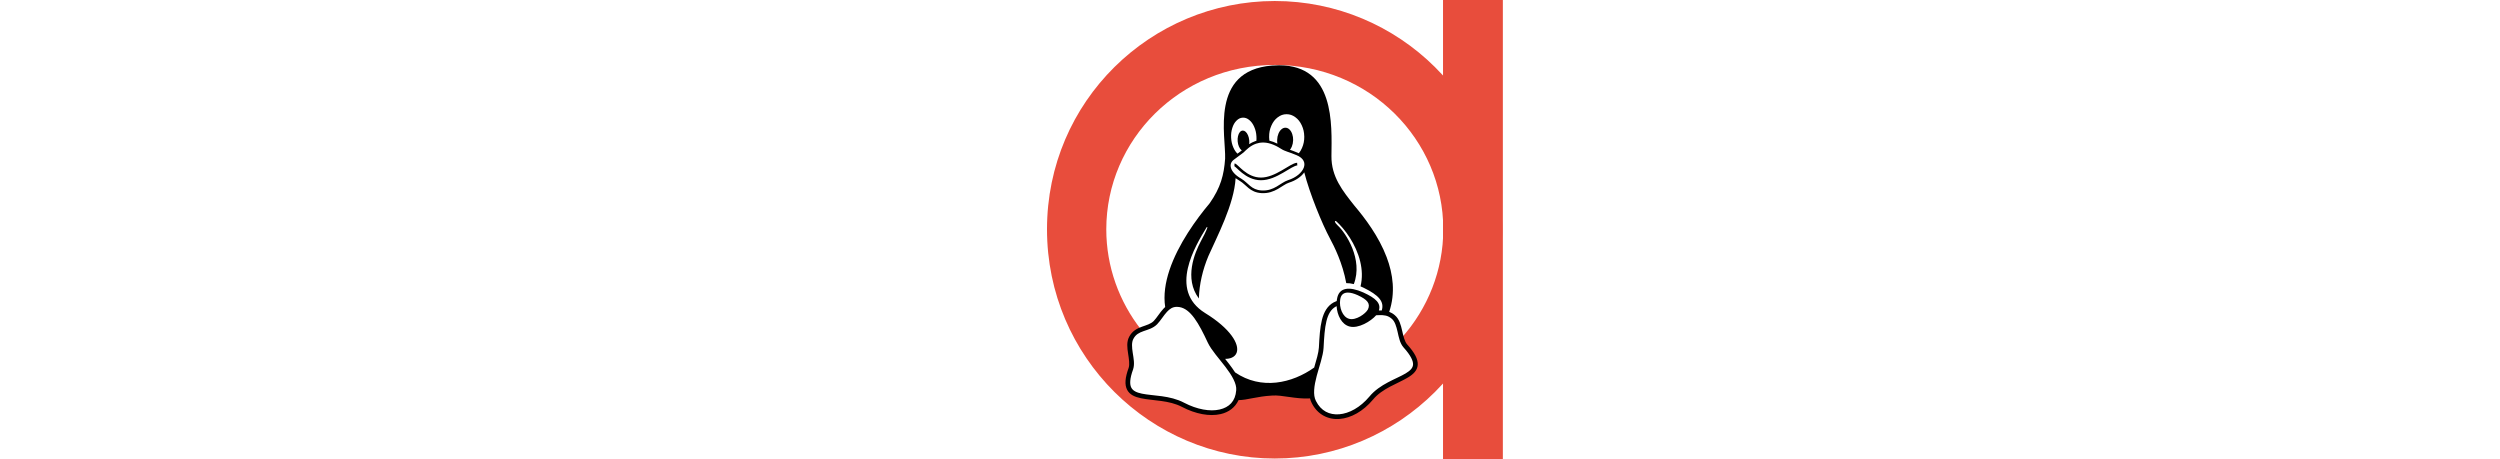
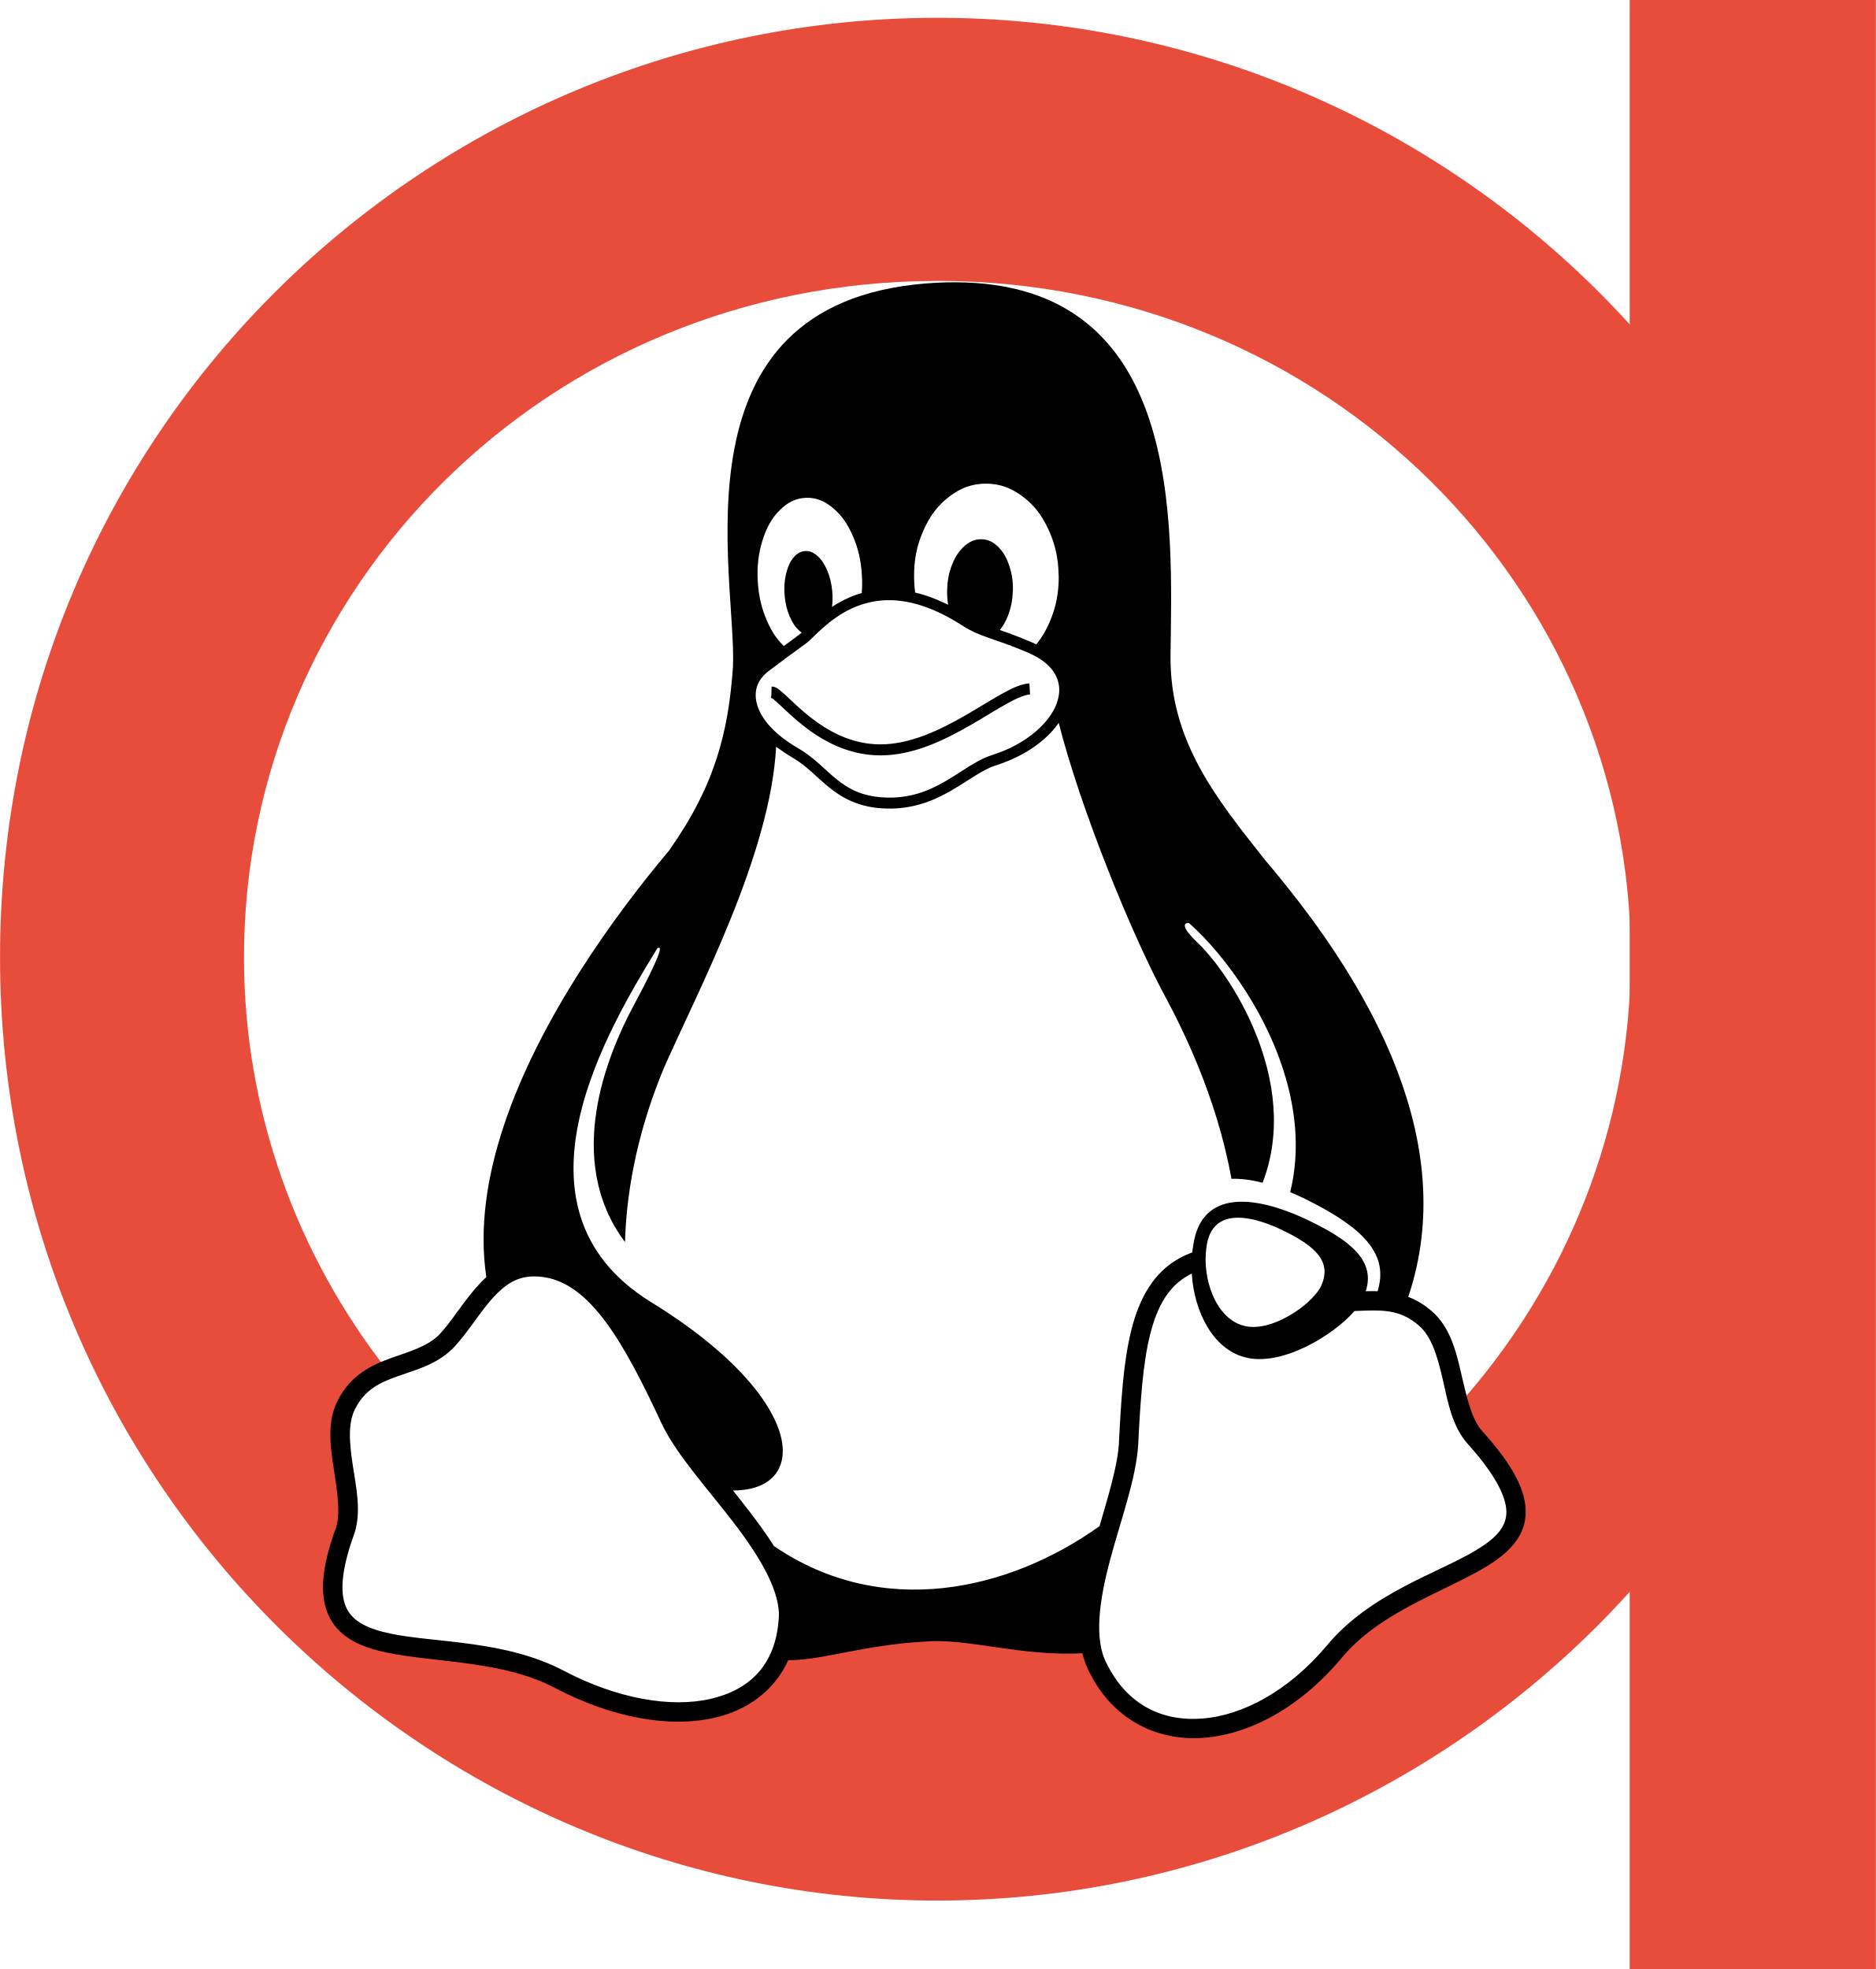
- <svg xmlns="http://www.w3.org/2000/svg" xmlns:ns1="http://www.openswatchbook.org/uri/2009/osb" width="218" height="40" id="svg2985" version="1.1" enable-background="new">
+ <svg xmlns="http://www.w3.org/2000/svg" xmlns:ns1="http://www.openswatchbook.org/uri/2009/osb" width="39.75" height="41.722" id="svg2985" version="1.1" style="enable-background:new">
  <defs id="defs2987">
    <linearGradient id="linearGradient3773" ns1:paint="solid">
      <stop style="stop-color:#ff0000;stop-opacity:1;" offset="0" id="stop3775" />
    </linearGradient>
-     <filter id="filter3923" x="0" y="0" width="1" height="1" color-interpolation-filters="sRGB">
-       <feColorMatrix id="feColorMatrix3925" type="saturate" values="0" />
-     </filter>
-     <filter id="filter3987" x="0" y="0" width="1" height="1" color-interpolation-filters="sRGB">
-       <feColorMatrix id="feColorMatrix3989" type="saturate" values="0" />
-     </filter>
  </defs>
-   <g id="layer1" transform="translate(0,-20)">
+   <g id="layer1" transform="translate(-91.29812,-19.71084)">
    <path style="fill:none;fill-opacity:0;stroke:none" d="m 104.854,35.665 c -0.416,-0.082 -0.821,-0.227 -1.527,-0.547 -0.807,-0.366 -1.301,-0.495 -2.493,-0.65 -1.616,-0.21 -1.932,-0.311 -2.131,-0.68 -0.132,-0.246 -0.1,-0.794 0.088,-1.475 l 0.14,-0.51 -0.108,-0.885 c -0.089,-0.726 -0.095,-0.928 -0.035,-1.128 0.087,-0.29 0.416,-0.672 0.668,-0.777 0.176,-0.073 0.189,-0.067 0.398,0.188 0.409,0.497 1.847,1.888 2.327,2.251 1.578,1.195 3.465,2.12 5.298,2.599 l 0.262,0.068 -0.04,0.251 c -0.091,0.571 -0.538,1.047 -1.164,1.242 -0.408,0.127 -1.183,0.151 -1.683,0.053 l 0,0 z" id="path3009" transform="translate(0,20)" />
  </g>
-   <g id="layer5" style="display:inline">
-     <g id="g3799" transform="matrix(1.000053,0,0,1.000053,-17.98705,-19.65189)" style="stroke-width:5.467;stroke-miterlimit:4;stroke-dasharray:none;fill:#e84d3c;fill-opacity:1">
-       <path style="font-size:medium;font-style:normal;font-variant:normal;font-weight:normal;font-stretch:normal;text-indent:0;text-align:start;text-decoration:none;line-height:normal;letter-spacing:normal;word-spacing:normal;text-transform:none;direction:ltr;block-progression:tb;writing-mode:lr-tb;text-anchor:start;baseline-shift:baseline;color:#000000;fill:#e84d3c;fill-opacity:1;stroke:none;stroke-width:5.539;marker:none;visibility:visible;display:inline;overflow:visible;enable-background:accumulate;font-family:Sans;-inkscape-font-specification:Sans" d="m 129.141,19.739 c -10.794,0 -19.861,8.718 -19.861,19.905 0,11.186 9.068,19.987 19.861,19.987 10.794,0 19.832,-8.801 19.832,-19.987 0,-11.186 -9.039,-19.905 -19.832,-19.905 z m 0,5.574 c 8.281,0 14.693,6.537 14.693,14.331 0,3.588 -1.359,6.916 -3.633,9.463 -0.416,0.466 0.247,0.245 0.238,0.506 -0.008,0.219 0.521,0.822 0.393,0.644 -0.183,-0.255 0.393,0.503 0.529,0.744 0.1,0.178 0.052,0.77 -0.121,0.88 -0.227,0.144 -1.012,0.702 -1.248,0.834 -0.204,0.115 -1.295,0.689 -1.506,0.794 -0.185,0.092 -1.492,1.365 -1.641,1.51 -0.188,0.182 -1.728,0.914 -1.917,0.927 -0.286,0.019 -1.085,-0.009 -1.334,-0.161 -0.213,-0.13 -0.801,-0.74 -0.96,-1.04 -0.117,-0.221 -0.022,-1.134 -0.269,-1.08 -1.034,0.224 -2.112,0.342 -3.224,0.342 -0.994,0 -1.961,-0.095 -2.893,-0.275 -0.154,-0.03 0.006,0.297 -0.099,0.412 -0.709,0.781 -0.227,0.499 -1.085,1.118 -0.255,0.184 -1.286,0.318 -1.687,0.295 -0.287,-0.017 -1.263,-0.156 -1.526,-0.287 -0.183,-0.091 -1.106,-0.496 -1.443,-0.59 -0.162,-0.045 -2.239,-0.449 -2.742,-0.547 -0.618,-0.12 -1.268,-0.567 -1.277,-0.94 -0.011,-0.505 -0.024,-0.845 0.126,-1.292 0.08,-0.237 0.168,-1.019 0.058,-1.605 -0.118,-0.632 -0.241,-0.842 0.159,-1.369 0.196,-0.258 0.8,-0.472 0.756,-0.529 -1.915,-2.442 -3.039,-5.49 -3.039,-8.753 0,-7.794 6.412,-14.331 14.693,-14.331 z" id="path3001" />
+   <g id="layer5" style="display:inline" transform="translate(-91.29812,0.2891601)">
+     <g id="g3799" transform="matrix(1.000053,0,0,1.000053,-17.98705,-19.65189)" style="fill:#e84d3c;fill-opacity:1;stroke-width:5.467;stroke-miterlimit:4;stroke-dasharray:none">
+       <path style="color:#000000;font-style:normal;font-variant:normal;font-weight:normal;font-stretch:normal;font-size:medium;line-height:normal;font-family:Sans;-inkscape-font-specification:Sans;text-indent:0;text-align:start;text-decoration:none;text-decoration-line:none;letter-spacing:normal;word-spacing:normal;text-transform:none;direction:ltr;block-progression:tb;writing-mode:lr-tb;baseline-shift:baseline;text-anchor:start;display:inline;overflow:visible;visibility:visible;fill:#e84d3c;fill-opacity:1;stroke:none;stroke-width:5.539;marker:none;enable-background:accumulate" d="m 129.141,19.739 c -10.794,0 -19.861,8.718 -19.861,19.905 0,11.186 9.068,19.987 19.861,19.987 10.794,0 19.832,-8.801 19.832,-19.987 0,-11.186 -9.039,-19.905 -19.832,-19.905 z m 0,5.574 c 8.281,0 14.693,6.537 14.693,14.331 0,3.588 -1.359,6.916 -3.633,9.463 -0.416,0.466 0.247,0.245 0.238,0.506 -0.008,0.219 0.521,0.822 0.393,0.644 -0.183,-0.255 0.393,0.503 0.529,0.744 0.1,0.178 0.052,0.77 -0.121,0.88 -0.227,0.144 -1.012,0.702 -1.248,0.834 -0.204,0.115 -1.295,0.689 -1.506,0.794 -0.185,0.092 -1.492,1.365 -1.641,1.51 -0.188,0.182 -1.728,0.914 -1.917,0.927 -0.286,0.019 -1.085,-0.009 -1.334,-0.161 -0.213,-0.13 -0.801,-0.74 -0.96,-1.04 -0.117,-0.221 -0.022,-1.134 -0.269,-1.08 -1.034,0.224 -2.112,0.342 -3.224,0.342 -0.994,0 -1.961,-0.095 -2.893,-0.275 -0.154,-0.03 0.006,0.297 -0.099,0.412 -0.709,0.781 -0.227,0.499 -1.085,1.118 -0.255,0.184 -1.286,0.318 -1.687,0.295 -0.287,-0.017 -1.263,-0.156 -1.526,-0.287 -0.183,-0.091 -1.106,-0.496 -1.443,-0.59 -0.162,-0.045 -2.239,-0.449 -2.742,-0.547 -0.618,-0.12 -1.268,-0.567 -1.277,-0.94 -0.011,-0.505 -0.024,-0.845 0.126,-1.292 0.08,-0.237 0.168,-1.019 0.058,-1.605 -0.118,-0.632 -0.241,-0.842 0.159,-1.369 0.196,-0.258 0.8,-0.472 0.756,-0.529 -1.915,-2.442 -3.039,-5.49 -3.039,-8.753 0,-7.794 6.412,-14.331 14.693,-14.331 z" id="path3001" />
    </g>
-     <path style="fill:none;stroke:#e84d3c;stroke-width:5.217;stroke-linecap:butt;stroke-linejoin:miter;stroke-miterlimit:4;stroke-opacity:1;stroke-dasharray:none;fill-opacity:1" d="m 128.44,-0.289 0,41.722" id="path3797" />
+     <path style="fill:none;fill-opacity:1;stroke:#e84d3c;stroke-width:5.217;stroke-linecap:butt;stroke-linejoin:miter;stroke-miterlimit:4;stroke-dasharray:none;stroke-opacity:1" d="m 128.44,-0.289 0,41.722" id="path3797" />
  </g>
-   <g id="layer4">
+   <g id="layer4" transform="translate(-91.29812,0.2891601)">
    <g transform="matrix(0.03596323,0,0,0.03596323,96.86809,7.989858)" id="layer1-8">
-       <path id="path154" d="m 407.783,-63.886 c -5.509,-0.01 -11.255,0.221 -17.247,0.699 -151.44,12.196 -111.277,172.185 -113.525,225.76 -2.766,39.179 -10.709,70.055 -37.655,108.357 -31.657,37.646 -76.227,98.577 -97.341,162.004 -9.965,29.935 -14.707,60.446 -10.327,89.324 -1.372,1.228 -2.678,2.516 -3.92,3.841 -9.295,9.923 -16.162,21.946 -23.815,30.041 -7.149,7.132 -17.335,9.844 -28.529,13.86 -11.198,4.018 -23.492,9.941 -30.955,24.261 0,0 0,0.005 -0.005,0.007 -0.012,0.024 -0.025,0.046 -0.038,0.07 l 0,0 c -6.756,12.618 -4.747,27.149 -2.684,40.611 2.063,13.462 4.152,26.183 1.379,34.814 -8.862,24.223 -9.994,40.978 -3.755,53.132 6.252,12.179 19.107,17.555 33.635,20.589 29.057,6.069 68.409,4.561 99.422,20.998 l 2.666,-5.03 -2.638,5.045 c 33.201,17.359 66.861,23.524 93.715,17.39 19.47,-4.447 35.275,-16.04 43.392,-33.879 21.004,-0.103 44.053,-8.999 80.974,-11.032 25.047,-2.018 56.336,8.895 92.325,6.896 0.941,3.905 2.302,7.66 4.166,11.229 0.019,0.037 0.037,0.073 0.057,0.109 13.951,27.898 39.874,40.659 67.5,38.479 27.662,-2.183 57.073,-18.494 80.846,-46.786 l -4.358,-3.663 4.392,3.622 c 22.66,-27.476 60.272,-38.869 85.212,-53.911 12.47,-7.521 22.588,-16.939 23.37,-30.618 0.781,-13.672 -7.245,-28.993 -25.702,-49.481 0,0 -0.005,-0.005 -0.005,-0.005 -0.007,-0.009 -0.014,-0.017 -0.022,-0.025 -6.064,-6.853 -8.957,-19.554 -12.066,-33.08 -3.107,-13.518 -6.575,-28.099 -17.673,-37.549 l 0,0 c -0.022,-0.02 -0.045,-0.037 -0.067,-0.057 0,0 0,0 0,0 -4.417,-3.849 -9.007,-6.461 -13.629,-8.216 15.429,-45.76 9.376,-91.326 -6.199,-132.501 -19.115,-50.534 -52.487,-94.566 -77.974,-124.688 -28.528,-35.984 -56.431,-70.148 -55.882,-120.607 0.85,-77.011 8.471,-219.826 -127.046,-220.011 z m 18.346,118.643 c 7.69,0 14.257,2.254 21.004,7.151 6.854,4.974 11.791,11.201 15.77,19.897 3.906,8.475 5.785,16.765 5.969,26.603 0,0.258 0,0.479 0.074,0.737 0.074,10.096 -1.658,18.681 -5.49,27.451 -2.187,5.004 -4.698,9.204 -7.703,12.84 -1.02,-0.49 -2.08,-0.961 -3.179,-1.413 l 0,0 c -7.618,-3.263 -13.463,-5.34 -18.334,-7.03 1.766,-2.122 3.236,-4.64 4.529,-7.786 1.953,-4.753 2.911,-9.396 3.095,-14.923 0,-0.221 0.074,-0.405 0.074,-0.663 0.111,-5.306 -0.59,-9.838 -2.137,-14.481 -1.621,-4.864 -3.685,-8.364 -6.669,-11.275 -2.985,-2.911 -5.969,-4.237 -9.543,-4.348 -0.168,-0.01 -0.335,-0.01 -0.5,-0.01 -3.362,0.01 -6.281,1.163 -9.302,3.692 -3.169,2.653 -5.527,6.043 -7.48,10.759 -1.953,4.716 -2.911,9.396 -3.095,14.96 -0.037,0.221 -0.037,0.405 -0.037,0.626 -0.064,3.058 0.131,5.86 0.602,8.581 -6.879,-3.428 -13.362,-5.765 -19.446,-7.213 -0.347,-2.631 -0.547,-5.346 -0.611,-8.185 l 0,-0.774 c -0.111,-10.059 1.548,-18.681 5.417,-27.451 3.869,-8.77 8.659,-15.07 15.402,-20.192 6.743,-5.122 13.375,-7.48 21.224,-7.554 0.123,0 0.245,0 0.367,0 z m -105.251,8.333 c 5.101,0.012 9.666,1.716 14.388,5.487 5.122,4.09 8.991,9.322 12.233,16.692 3.243,7.369 4.974,14.739 5.453,23.435 l 0,0.073 c 0.232,3.652 0.204,7.09 -0.084,10.419 -1.009,0.287 -1.998,0.597 -2.966,0.93 -5.5,1.893 -10.348,4.474 -14.573,7.263 0.413,-2.918 0.475,-5.879 0.158,-9.181 -0.037,-0.184 -0.037,-0.332 -0.037,-0.516 -0.442,-4.385 -1.363,-8.069 -2.911,-11.791 -1.658,-3.869 -3.5,-6.596 -5.932,-8.696 -2.204,-1.903 -4.286,-2.777 -6.577,-2.76 -0.237,0 -0.477,0.013 -0.718,0.033 -2.579,0.221 -4.716,1.474 -6.743,3.942 -2.027,2.469 -3.353,5.527 -4.311,9.58 -0.958,4.053 -1.216,8.033 -0.811,12.602 0,0.184 0.037,0.332 0.037,0.516 0.442,4.422 1.326,8.106 2.911,11.828 1.621,3.832 3.5,6.559 5.932,8.659 0.407,0.352 0.81,0.668 1.211,0.95 -2.53,1.947 -3.737,2.844 -5.81,4.367 -1.329,0.976 -2.913,2.137 -4.753,3.494 -4.013,-3.76 -7.144,-8.485 -9.882,-14.706 -3.243,-7.369 -4.974,-14.739 -5.49,-23.435 l 0,-0.073 c -0.479,-8.696 0.368,-16.176 2.764,-23.914 2.395,-7.738 5.601,-13.339 10.243,-17.945 4.643,-4.606 9.322,-6.927 14.96,-7.222 0.44,-0.024 0.877,-0.035 1.309,-0.033 z m 47.867,60.329 c 11.857,-0.046 26.124,3.841 43.397,14.947 10.61,6.9 18.866,7.476 37.876,15.618 l 0.023,0.01 0.023,0.009 c 9.147,3.753 14.515,8.645 17.138,13.796 2.623,5.151 2.687,10.737 0.492,16.613 -4.391,11.753 -18.406,24.121 -38.073,30.263 l -0.019,0.008 -0.018,0.008 c -9.59,3.116 -17.952,9.996 -27.81,15.633 -9.858,5.637 -21.013,10.184 -36.181,9.306 0,-8e-5 0,0 0,0 -12.913,-0.753 -20.632,-5.136 -27.611,-10.745 -6.98,-5.609 -13.062,-12.656 -21.968,-17.886 l -0.023,-0.014 -0.023,-0.014 c -14.346,-8.108 -22.177,-17.487 -24.636,-25.617 -2.458,-8.13 -0.151,-15.07 6.966,-20.404 8.002,-5.997 13.561,-10.076 17.264,-12.794 3.678,-2.699 5.209,-3.711 6.38,-4.836 0.006,-0.009 0.012,-0.013 0.018,-0.018 0,0 0.005,-0.009 0.005,-0.009 6.013,-5.691 15.597,-16.06 30.045,-21.034 4.973,-1.712 10.521,-2.816 16.732,-2.841 z m 82.91,49.035 c -5.117,0.305 -10.475,2.939 -16.715,6.423 -6.239,3.483 -13.256,7.939 -20.86,12.328 -15.208,8.776 -32.714,17.169 -50.112,17.169 -17.425,0 -31.346,-8.047 -41.788,-16.322 -5.221,-4.137 -9.53,-8.305 -12.972,-11.528 -1.721,-1.612 -3.214,-2.986 -4.607,-4.059 -1.393,-1.073 -2.526,-2.137 -4.857,-2.137 l -0.112,4.897 c -0.167,1.639 -0.338,1.588 -0.271,1.633 0.109,0.071 0.649,0.258 1.28,0.744 1.024,0.789 2.446,2.075 4.133,3.655 3.374,3.16 7.858,7.504 13.378,11.879 11.04,8.749 26.393,17.724 45.816,17.724 19.449,0 37.85,-9.091 53.354,-18.038 7.752,-4.474 14.792,-8.939 20.779,-12.281 5.987,-3.342 11.023,-5.438 13.94,-5.612 l -0.387,-6.473 z m 17.288,23.274 c 12.918,50.921 42.963,124.471 62.273,160.364 10.264,19.043 30.685,59.504 39.508,108.251 5.59,-0.171 11.746,0.641 18.338,2.327 23.068,-59.802 -19.561,-124.217 -39.054,-142.156 -7.87,-7.637 -8.248,-11.058 -4.347,-10.896 21.149,18.703 48.913,56.32 59.015,98.781 4.606,19.361 5.588,39.715 0.646,59.802 2.418,1.004 4.874,2.097 7.362,3.275 37.028,18.031 50.722,33.71 44.138,55.109 -2.169,-0.076 -4.302,-0.068 -6.383,-0.018 -0.194,0.005 -0.387,0.01 -0.58,0.015 5.362,-16.962 -6.517,-29.473 -38.17,-43.795 -32.831,-14.444 -58.992,-13.007 -63.413,16.286 -0.283,1.535 -0.511,3.099 -0.684,4.684 -2.453,0.852 -4.919,1.939 -7.391,3.292 -15.416,8.435 -23.83,23.741 -28.51,42.513 -4.676,18.757 -6.017,41.433 -7.307,66.924 0,0.005 0,0.009 0,0.013 -0.789,12.818 -6.058,30.154 -11.403,48.516 -53.781,38.363 -128.425,54.984 -191.8,11.733 -4.295,-6.794 -9.222,-13.526 -14.293,-20.165 -3.239,-4.24 -6.565,-8.454 -9.873,-12.609 6.506,0.005 12.036,-1.06 16.505,-3.087 5.558,-2.52 9.463,-6.568 11.395,-11.765 3.864,-10.393 -0.017,-25.055 -12.386,-41.797 -12.369,-16.741 -33.317,-35.636 -64.099,-54.514 0,0 -0.005,0 -0.005,-0.005 -22.614,-14.069 -35.261,-31.314 -41.181,-50.037 -5.92,-18.725 -5.09,-38.972 -0.527,-58.963 8.758,-38.371 31.26,-75.69 45.617,-99.11 3.865,-2.844 1.381,5.279 -14.535,34.835 -14.264,27.022 -40.931,89.384 -4.419,138.063 0.976,-34.642 9.249,-69.973 23.137,-103.021 20.23,-45.857 62.543,-125.378 65.904,-188.757 1.733,1.258 7.687,5.276 10.34,6.785 0.005,0.008 0.012,0.008 0.017,0.009 7.762,4.571 13.592,11.253 21.143,17.322 7.566,6.08 17.017,11.332 31.297,12.164 l 0,0 c 16.667,0.964 29.37,-4.198 39.777,-10.149 10.392,-5.942 18.693,-12.518 26.559,-15.085 0.012,-0.008 0.024,-0.008 0.035,-0.011 16.62,-5.197 29.834,-14.396 37.353,-25.125 z m 105.559,291.523 c 6.732,-0.031 14.886,2.213 23.812,6.206 24.024,11.091 31.541,20.597 24.982,34.562 -5.527,10.538 -29.183,27.303 -45.395,22.882 -16.544,-4.274 -24.614,-28.114 -21.924,-46.132 1.441,-12.235 8.361,-17.471 18.525,-17.518 z m -27.181,32.926 c 1.358,22.034 12.259,44.505 31.539,49.369 21.098,5.559 51.516,-12.543 64.359,-27.308 2.561,-0.102 5.065,-0.228 7.496,-0.287 11.266,-0.272 20.715,0.371 30.369,8.814 l 0.033,0.029 0.034,0.029 c 7.419,6.286 10.945,18.164 14.004,31.471 3.058,13.307 5.504,27.799 14.677,38.124 l 0.014,0.015 0.013,0.015 c 17.634,19.568 23.302,32.795 22.82,41.237 -0.483,8.442 -6.595,14.71 -17.882,21.517 -22.564,13.61 -62.545,25.444 -88.082,56.377 -22.174,26.388 -49.213,40.881 -73.026,42.761 -23.813,1.879 -44.358,-8.004 -56.47,-32.315 l -0.028,-0.055 -0.029,-0.054 c -7.514,-14.294 -4.384,-36.852 1.946,-60.646 6.33,-23.794 15.425,-48.226 16.642,-68.084 l 0,-0.031 0,-0.03 c 1.288,-25.443 2.712,-47.663 6.986,-64.807 4.274,-17.144 11.004,-28.755 22.928,-35.28 0.555,-0.304 1.107,-0.59 1.655,-0.861 z m -387.225,1.663 c 1.78,0.007 3.663,0.156 5.67,0.459 13.498,2.045 25.268,11.482 36.608,26.864 11.34,15.382 21.892,36.379 32.74,59.67 l 0.014,0.029 0.013,0.028 c 8.717,18.193 27.111,38.198 42.699,58.606 15.588,20.408 27.652,40.893 26.081,56.571 l -0.007,0.068 -0.005,0.068 c -2.032,26.741 -17.117,41.298 -40.272,46.587 -23.149,5.287 -54.531,0.017 -85.876,-16.365 -0.009,-0.005 -0.019,-0.009 -0.028,-0.015 -34.679,-18.367 -75.934,-16.543 -102.397,-22.07 -13.235,-2.764 -21.872,-6.92 -25.835,-14.642 -3.964,-7.722 -4.052,-21.193 4.371,-44.163 l 0.037,-0.101 0.033,-0.103 c 4.166,-12.85 1.083,-26.909 -0.94,-40.105 -2.022,-13.196 -3.012,-25.2 1.495,-33.566 l 0.021,-0.038 0.021,-0.039 c 5.769,-11.121 14.232,-15.096 24.735,-18.864 10.503,-3.768 22.957,-6.728 32.791,-16.583 l 0.051,-0.052 0.051,-0.053 c 9.092,-9.591 15.921,-21.614 23.914,-30.146 6.744,-7.2 13.493,-11.971 23.665,-12.042 0.118,0 0.236,0 0.355,0 z" style="font-size:medium;font-style:normal;font-variant:normal;font-weight:normal;font-stretch:normal;text-indent:0;text-align:start;text-decoration:none;line-height:normal;letter-spacing:normal;word-spacing:normal;text-transform:none;direction:ltr;block-progression:tb;writing-mode:lr-tb;text-anchor:start;baseline-shift:baseline;color:#000000;fill:#000000;fill-opacity:1;stroke:none;stroke-width:309;marker:none;visibility:visible;display:inline;overflow:visible;enable-background:accumulate;font-family:Bitstream Vera Sans;-inkscape-font-specification:Bitstream Vera Sans" />
-       <g id="text2999" style="font-size:429.753px;font-style:normal;font-weight:normal;line-height:125%;letter-spacing:0px;word-spacing:0px;fill:#000000;fill-opacity:1;stroke:none;font-family:Sans" transform="matrix(0.9115913,0,0,0.9115913,-140.973,1091.303)" />
+       <path id="path154" d="m 407.783,-63.886 c -5.509,-0.01 -11.255,0.221 -17.247,0.699 -151.44,12.196 -111.277,172.185 -113.525,225.76 -2.766,39.179 -10.709,70.055 -37.655,108.357 -31.657,37.646 -76.227,98.577 -97.341,162.004 -9.965,29.935 -14.707,60.446 -10.327,89.324 -1.372,1.228 -2.678,2.516 -3.92,3.841 -9.295,9.923 -16.162,21.946 -23.815,30.041 -7.149,7.132 -17.335,9.844 -28.529,13.86 -11.198,4.018 -23.492,9.941 -30.955,24.261 0,0 0,0.005 -0.005,0.007 -0.012,0.024 -0.025,0.046 -0.038,0.07 l 0,0 c -6.756,12.618 -4.747,27.149 -2.684,40.611 2.063,13.462 4.152,26.183 1.379,34.814 -8.862,24.223 -9.994,40.978 -3.755,53.132 6.252,12.179 19.107,17.555 33.635,20.589 29.057,6.069 68.409,4.561 99.422,20.998 l 2.666,-5.03 -2.638,5.045 c 33.201,17.359 66.861,23.524 93.715,17.39 19.47,-4.447 35.275,-16.04 43.392,-33.879 21.004,-0.103 44.053,-8.999 80.974,-11.032 25.047,-2.018 56.336,8.895 92.325,6.896 0.941,3.905 2.302,7.66 4.166,11.229 0.019,0.037 0.037,0.073 0.057,0.109 13.951,27.898 39.874,40.659 67.5,38.479 27.662,-2.183 57.073,-18.494 80.846,-46.786 l -4.358,-3.663 4.392,3.622 c 22.66,-27.476 60.272,-38.869 85.212,-53.911 12.47,-7.521 22.588,-16.939 23.37,-30.618 0.781,-13.672 -7.245,-28.993 -25.702,-49.481 0,0 -0.005,-0.005 -0.005,-0.005 -0.007,-0.009 -0.014,-0.017 -0.022,-0.025 -6.064,-6.853 -8.957,-19.554 -12.066,-33.08 -3.107,-13.518 -6.575,-28.099 -17.673,-37.549 l 0,0 c -0.022,-0.02 -0.045,-0.037 -0.067,-0.057 0,0 0,0 0,0 -4.417,-3.849 -9.007,-6.461 -13.629,-8.216 15.429,-45.76 9.376,-91.326 -6.199,-132.501 -19.115,-50.534 -52.487,-94.566 -77.974,-124.688 -28.528,-35.984 -56.431,-70.148 -55.882,-120.607 0.85,-77.011 8.471,-219.826 -127.046,-220.011 z m 18.346,118.643 c 7.69,0 14.257,2.254 21.004,7.151 6.854,4.974 11.791,11.201 15.77,19.897 3.906,8.475 5.785,16.765 5.969,26.603 0,0.258 0,0.479 0.074,0.737 0.074,10.096 -1.658,18.681 -5.49,27.451 -2.187,5.004 -4.698,9.204 -7.703,12.84 -1.02,-0.49 -2.08,-0.961 -3.179,-1.413 l 0,0 c -7.618,-3.263 -13.463,-5.34 -18.334,-7.03 1.766,-2.122 3.236,-4.64 4.529,-7.786 1.953,-4.753 2.911,-9.396 3.095,-14.923 0,-0.221 0.074,-0.405 0.074,-0.663 0.111,-5.306 -0.59,-9.838 -2.137,-14.481 -1.621,-4.864 -3.685,-8.364 -6.669,-11.275 -2.985,-2.911 -5.969,-4.237 -9.543,-4.348 -0.168,-0.01 -0.335,-0.01 -0.5,-0.01 -3.362,0.01 -6.281,1.163 -9.302,3.692 -3.169,2.653 -5.527,6.043 -7.48,10.759 -1.953,4.716 -2.911,9.396 -3.095,14.96 -0.037,0.221 -0.037,0.405 -0.037,0.626 -0.064,3.058 0.131,5.86 0.602,8.581 -6.879,-3.428 -13.362,-5.765 -19.446,-7.213 -0.347,-2.631 -0.547,-5.346 -0.611,-8.185 l 0,-0.774 c -0.111,-10.059 1.548,-18.681 5.417,-27.451 3.869,-8.77 8.659,-15.07 15.402,-20.192 6.743,-5.122 13.375,-7.48 21.224,-7.554 0.123,0 0.245,0 0.367,0 z m -105.251,8.333 c 5.101,0.012 9.666,1.716 14.388,5.487 5.122,4.09 8.991,9.322 12.233,16.692 3.243,7.369 4.974,14.739 5.453,23.435 l 0,0.073 c 0.232,3.652 0.204,7.09 -0.084,10.419 -1.009,0.287 -1.998,0.597 -2.966,0.93 -5.5,1.893 -10.348,4.474 -14.573,7.263 0.413,-2.918 0.475,-5.879 0.158,-9.181 -0.037,-0.184 -0.037,-0.332 -0.037,-0.516 -0.442,-4.385 -1.363,-8.069 -2.911,-11.791 -1.658,-3.869 -3.5,-6.596 -5.932,-8.696 -2.204,-1.903 -4.286,-2.777 -6.577,-2.76 -0.237,0 -0.477,0.013 -0.718,0.033 -2.579,0.221 -4.716,1.474 -6.743,3.942 -2.027,2.469 -3.353,5.527 -4.311,9.58 -0.958,4.053 -1.216,8.033 -0.811,12.602 0,0.184 0.037,0.332 0.037,0.516 0.442,4.422 1.326,8.106 2.911,11.828 1.621,3.832 3.5,6.559 5.932,8.659 0.407,0.352 0.81,0.668 1.211,0.95 -2.53,1.947 -3.737,2.844 -5.81,4.367 -1.329,0.976 -2.913,2.137 -4.753,3.494 -4.013,-3.76 -7.144,-8.485 -9.882,-14.706 -3.243,-7.369 -4.974,-14.739 -5.49,-23.435 l 0,-0.073 c -0.479,-8.696 0.368,-16.176 2.764,-23.914 2.395,-7.738 5.601,-13.339 10.243,-17.945 4.643,-4.606 9.322,-6.927 14.96,-7.222 0.44,-0.024 0.877,-0.035 1.309,-0.033 z m 47.867,60.329 c 11.857,-0.046 26.124,3.841 43.397,14.947 10.61,6.9 18.866,7.476 37.876,15.618 l 0.023,0.01 0.023,0.009 c 9.147,3.753 14.515,8.645 17.138,13.796 2.623,5.151 2.687,10.737 0.492,16.613 -4.391,11.753 -18.406,24.121 -38.073,30.263 l -0.019,0.008 -0.018,0.008 c -9.59,3.116 -17.952,9.996 -27.81,15.633 -9.858,5.637 -21.013,10.184 -36.181,9.306 0,-8e-5 0,0 0,0 -12.913,-0.753 -20.632,-5.136 -27.611,-10.745 -6.98,-5.609 -13.062,-12.656 -21.968,-17.886 l -0.023,-0.014 -0.023,-0.014 c -14.346,-8.108 -22.177,-17.487 -24.636,-25.617 -2.458,-8.13 -0.151,-15.07 6.966,-20.404 8.002,-5.997 13.561,-10.076 17.264,-12.794 3.678,-2.699 5.209,-3.711 6.38,-4.836 0.006,-0.009 0.012,-0.013 0.018,-0.018 0,0 0.005,-0.009 0.005,-0.009 6.013,-5.691 15.597,-16.06 30.045,-21.034 4.973,-1.712 10.521,-2.816 16.732,-2.841 z m 82.91,49.035 c -5.117,0.305 -10.475,2.939 -16.715,6.423 -6.239,3.483 -13.256,7.939 -20.86,12.328 -15.208,8.776 -32.714,17.169 -50.112,17.169 -17.425,0 -31.346,-8.047 -41.788,-16.322 -5.221,-4.137 -9.53,-8.305 -12.972,-11.528 -1.721,-1.612 -3.214,-2.986 -4.607,-4.059 -1.393,-1.073 -2.526,-2.137 -4.857,-2.137 l -0.112,4.897 c -0.167,1.639 -0.338,1.588 -0.271,1.633 0.109,0.071 0.649,0.258 1.28,0.744 1.024,0.789 2.446,2.075 4.133,3.655 3.374,3.16 7.858,7.504 13.378,11.879 11.04,8.749 26.393,17.724 45.816,17.724 19.449,0 37.85,-9.091 53.354,-18.038 7.752,-4.474 14.792,-8.939 20.779,-12.281 5.987,-3.342 11.023,-5.438 13.94,-5.612 l -0.387,-6.473 z m 17.288,23.274 c 12.918,50.921 42.963,124.471 62.273,160.364 10.264,19.043 30.685,59.504 39.508,108.251 5.59,-0.171 11.746,0.641 18.338,2.327 23.068,-59.802 -19.561,-124.217 -39.054,-142.156 -7.87,-7.637 -8.248,-11.058 -4.347,-10.896 21.149,18.703 48.913,56.32 59.015,98.781 4.606,19.361 5.588,39.715 0.646,59.802 2.418,1.004 4.874,2.097 7.362,3.275 37.028,18.031 50.722,33.71 44.138,55.109 -2.169,-0.076 -4.302,-0.068 -6.383,-0.018 -0.194,0.005 -0.387,0.01 -0.58,0.015 5.362,-16.962 -6.517,-29.473 -38.17,-43.795 -32.831,-14.444 -58.992,-13.007 -63.413,16.286 -0.283,1.535 -0.511,3.099 -0.684,4.684 -2.453,0.852 -4.919,1.939 -7.391,3.292 -15.416,8.435 -23.83,23.741 -28.51,42.513 -4.676,18.757 -6.017,41.433 -7.307,66.924 0,0.005 0,0.009 0,0.013 -0.789,12.818 -6.058,30.154 -11.403,48.516 -53.781,38.363 -128.425,54.984 -191.8,11.733 -4.295,-6.794 -9.222,-13.526 -14.293,-20.165 -3.239,-4.24 -6.565,-8.454 -9.873,-12.609 6.506,0.005 12.036,-1.06 16.505,-3.087 5.558,-2.52 9.463,-6.568 11.395,-11.765 3.864,-10.393 -0.017,-25.055 -12.386,-41.797 -12.369,-16.741 -33.317,-35.636 -64.099,-54.514 0,0 -0.005,0 -0.005,-0.005 -22.614,-14.069 -35.261,-31.314 -41.181,-50.037 -5.92,-18.725 -5.09,-38.972 -0.527,-58.963 8.758,-38.371 31.26,-75.69 45.617,-99.11 3.865,-2.844 1.381,5.279 -14.535,34.835 -14.264,27.022 -40.931,89.384 -4.419,138.063 0.976,-34.642 9.249,-69.973 23.137,-103.021 20.23,-45.857 62.543,-125.378 65.904,-188.757 1.733,1.258 7.687,5.276 10.34,6.785 0.005,0.008 0.012,0.008 0.017,0.009 7.762,4.571 13.592,11.253 21.143,17.322 7.566,6.08 17.017,11.332 31.297,12.164 l 0,0 c 16.667,0.964 29.37,-4.198 39.777,-10.149 10.392,-5.942 18.693,-12.518 26.559,-15.085 0.012,-0.008 0.024,-0.008 0.035,-0.011 16.62,-5.197 29.834,-14.396 37.353,-25.125 z m 105.559,291.523 c 6.732,-0.031 14.886,2.213 23.812,6.206 24.024,11.091 31.541,20.597 24.982,34.562 -5.527,10.538 -29.183,27.303 -45.395,22.882 -16.544,-4.274 -24.614,-28.114 -21.924,-46.132 1.441,-12.235 8.361,-17.471 18.525,-17.518 z m -27.181,32.926 c 1.358,22.034 12.259,44.505 31.539,49.369 21.098,5.559 51.516,-12.543 64.359,-27.308 2.561,-0.102 5.065,-0.228 7.496,-0.287 11.266,-0.272 20.715,0.371 30.369,8.814 l 0.033,0.029 0.034,0.029 c 7.419,6.286 10.945,18.164 14.004,31.471 3.058,13.307 5.504,27.799 14.677,38.124 l 0.014,0.015 0.013,0.015 c 17.634,19.568 23.302,32.795 22.82,41.237 -0.483,8.442 -6.595,14.71 -17.882,21.517 -22.564,13.61 -62.545,25.444 -88.082,56.377 -22.174,26.388 -49.213,40.881 -73.026,42.761 -23.813,1.879 -44.358,-8.004 -56.47,-32.315 l -0.028,-0.055 -0.029,-0.054 c -7.514,-14.294 -4.384,-36.852 1.946,-60.646 6.33,-23.794 15.425,-48.226 16.642,-68.084 l 0,-0.031 0,-0.03 c 1.288,-25.443 2.712,-47.663 6.986,-64.807 4.274,-17.144 11.004,-28.755 22.928,-35.28 0.555,-0.304 1.107,-0.59 1.655,-0.861 z m -387.225,1.663 c 1.78,0.007 3.663,0.156 5.67,0.459 13.498,2.045 25.268,11.482 36.608,26.864 11.34,15.382 21.892,36.379 32.74,59.67 l 0.014,0.029 0.013,0.028 c 8.717,18.193 27.111,38.198 42.699,58.606 15.588,20.408 27.652,40.893 26.081,56.571 l -0.007,0.068 -0.005,0.068 c -2.032,26.741 -17.117,41.298 -40.272,46.587 -23.149,5.287 -54.531,0.017 -85.876,-16.365 -0.009,-0.005 -0.019,-0.009 -0.028,-0.015 -34.679,-18.367 -75.934,-16.543 -102.397,-22.07 -13.235,-2.764 -21.872,-6.92 -25.835,-14.642 -3.964,-7.722 -4.052,-21.193 4.371,-44.163 l 0.037,-0.101 0.033,-0.103 c 4.166,-12.85 1.083,-26.909 -0.94,-40.105 -2.022,-13.196 -3.012,-25.2 1.495,-33.566 l 0.021,-0.038 0.021,-0.039 c 5.769,-11.121 14.232,-15.096 24.735,-18.864 10.503,-3.768 22.957,-6.728 32.791,-16.583 l 0.051,-0.052 0.051,-0.053 c 9.092,-9.591 15.921,-21.614 23.914,-30.146 6.744,-7.2 13.493,-11.971 23.665,-12.042 0.118,0 0.236,0 0.355,0 z" style="color:#000000;font-style:normal;font-variant:normal;font-weight:normal;font-stretch:normal;font-size:medium;line-height:normal;font-family:'Bitstream Vera Sans';-inkscape-font-specification:'Bitstream Vera Sans';text-indent:0;text-align:start;text-decoration:none;text-decoration-line:none;letter-spacing:normal;word-spacing:normal;text-transform:none;direction:ltr;block-progression:tb;writing-mode:lr-tb;baseline-shift:baseline;text-anchor:start;display:inline;overflow:visible;visibility:visible;fill:#000000;fill-opacity:1;stroke:none;stroke-width:309;marker:none;enable-background:accumulate" />
+       <g id="text2999" style="font-style:normal;font-weight:normal;font-size:429.753px;line-height:125%;font-family:Sans;letter-spacing:0px;word-spacing:0px;fill:#000000;fill-opacity:1;stroke:none" transform="matrix(0.9115913,0,0,0.9115913,-140.973,1091.303)" />
    </g>
  </g>
</svg>
